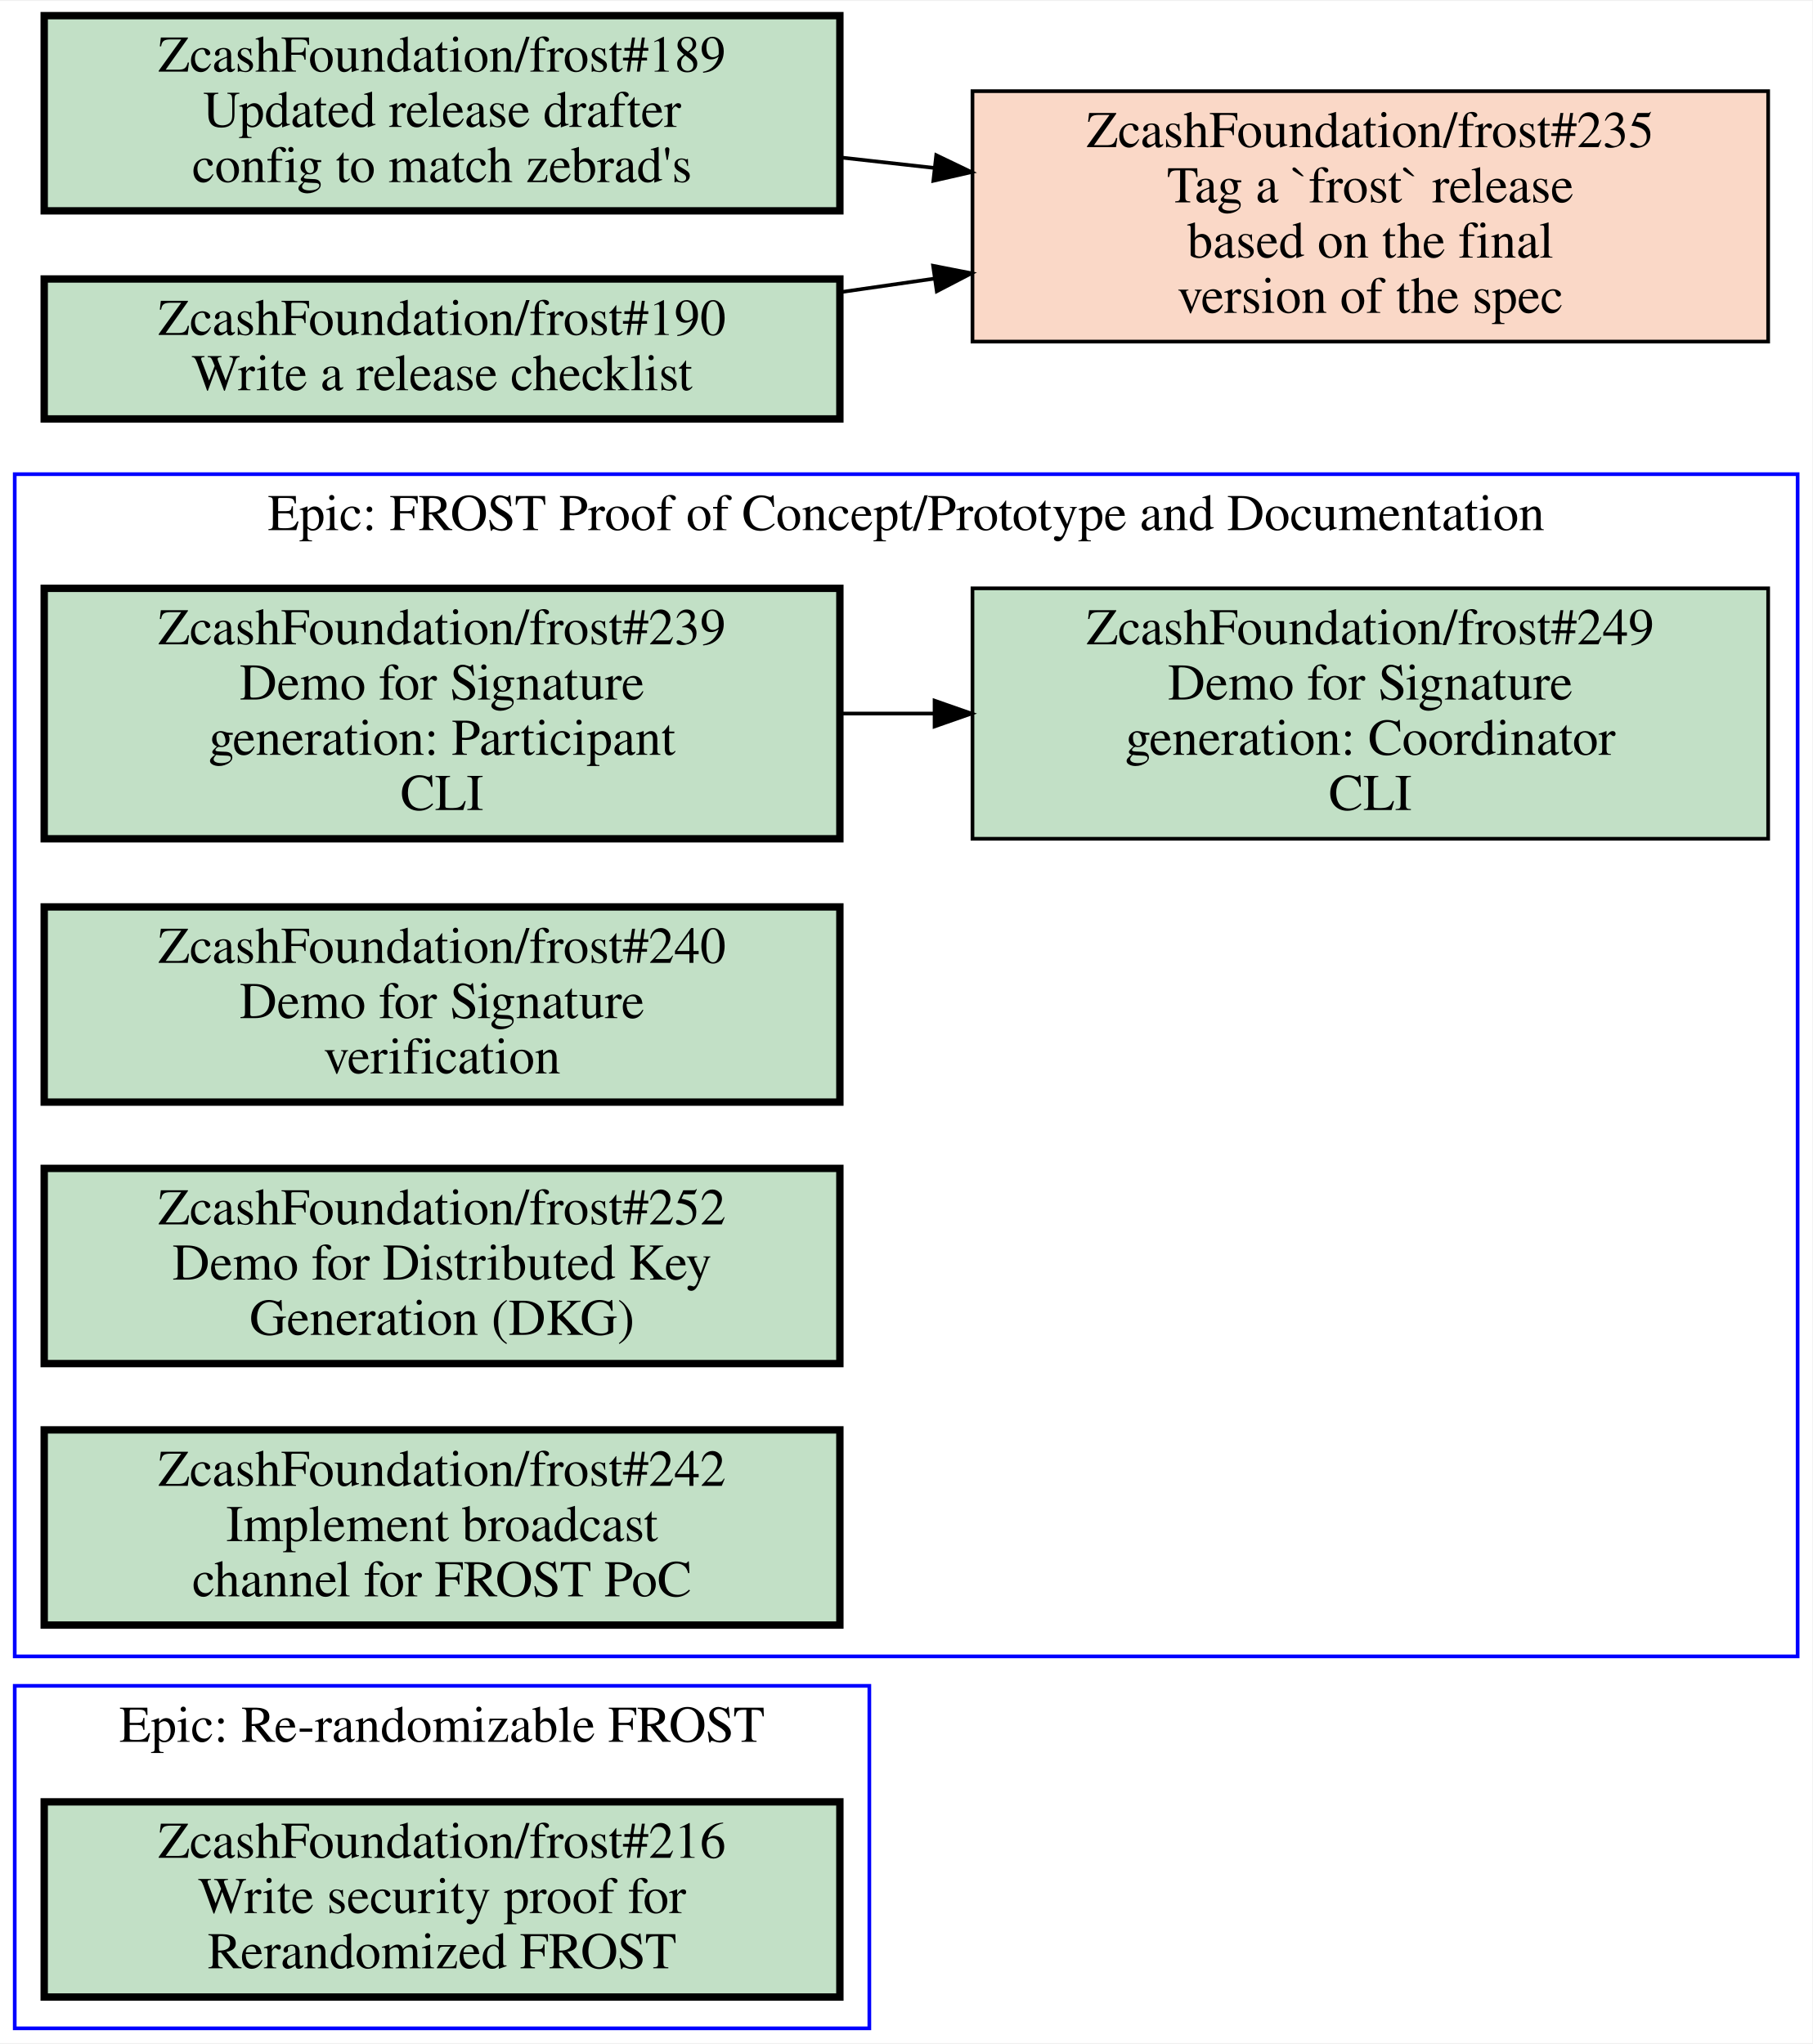
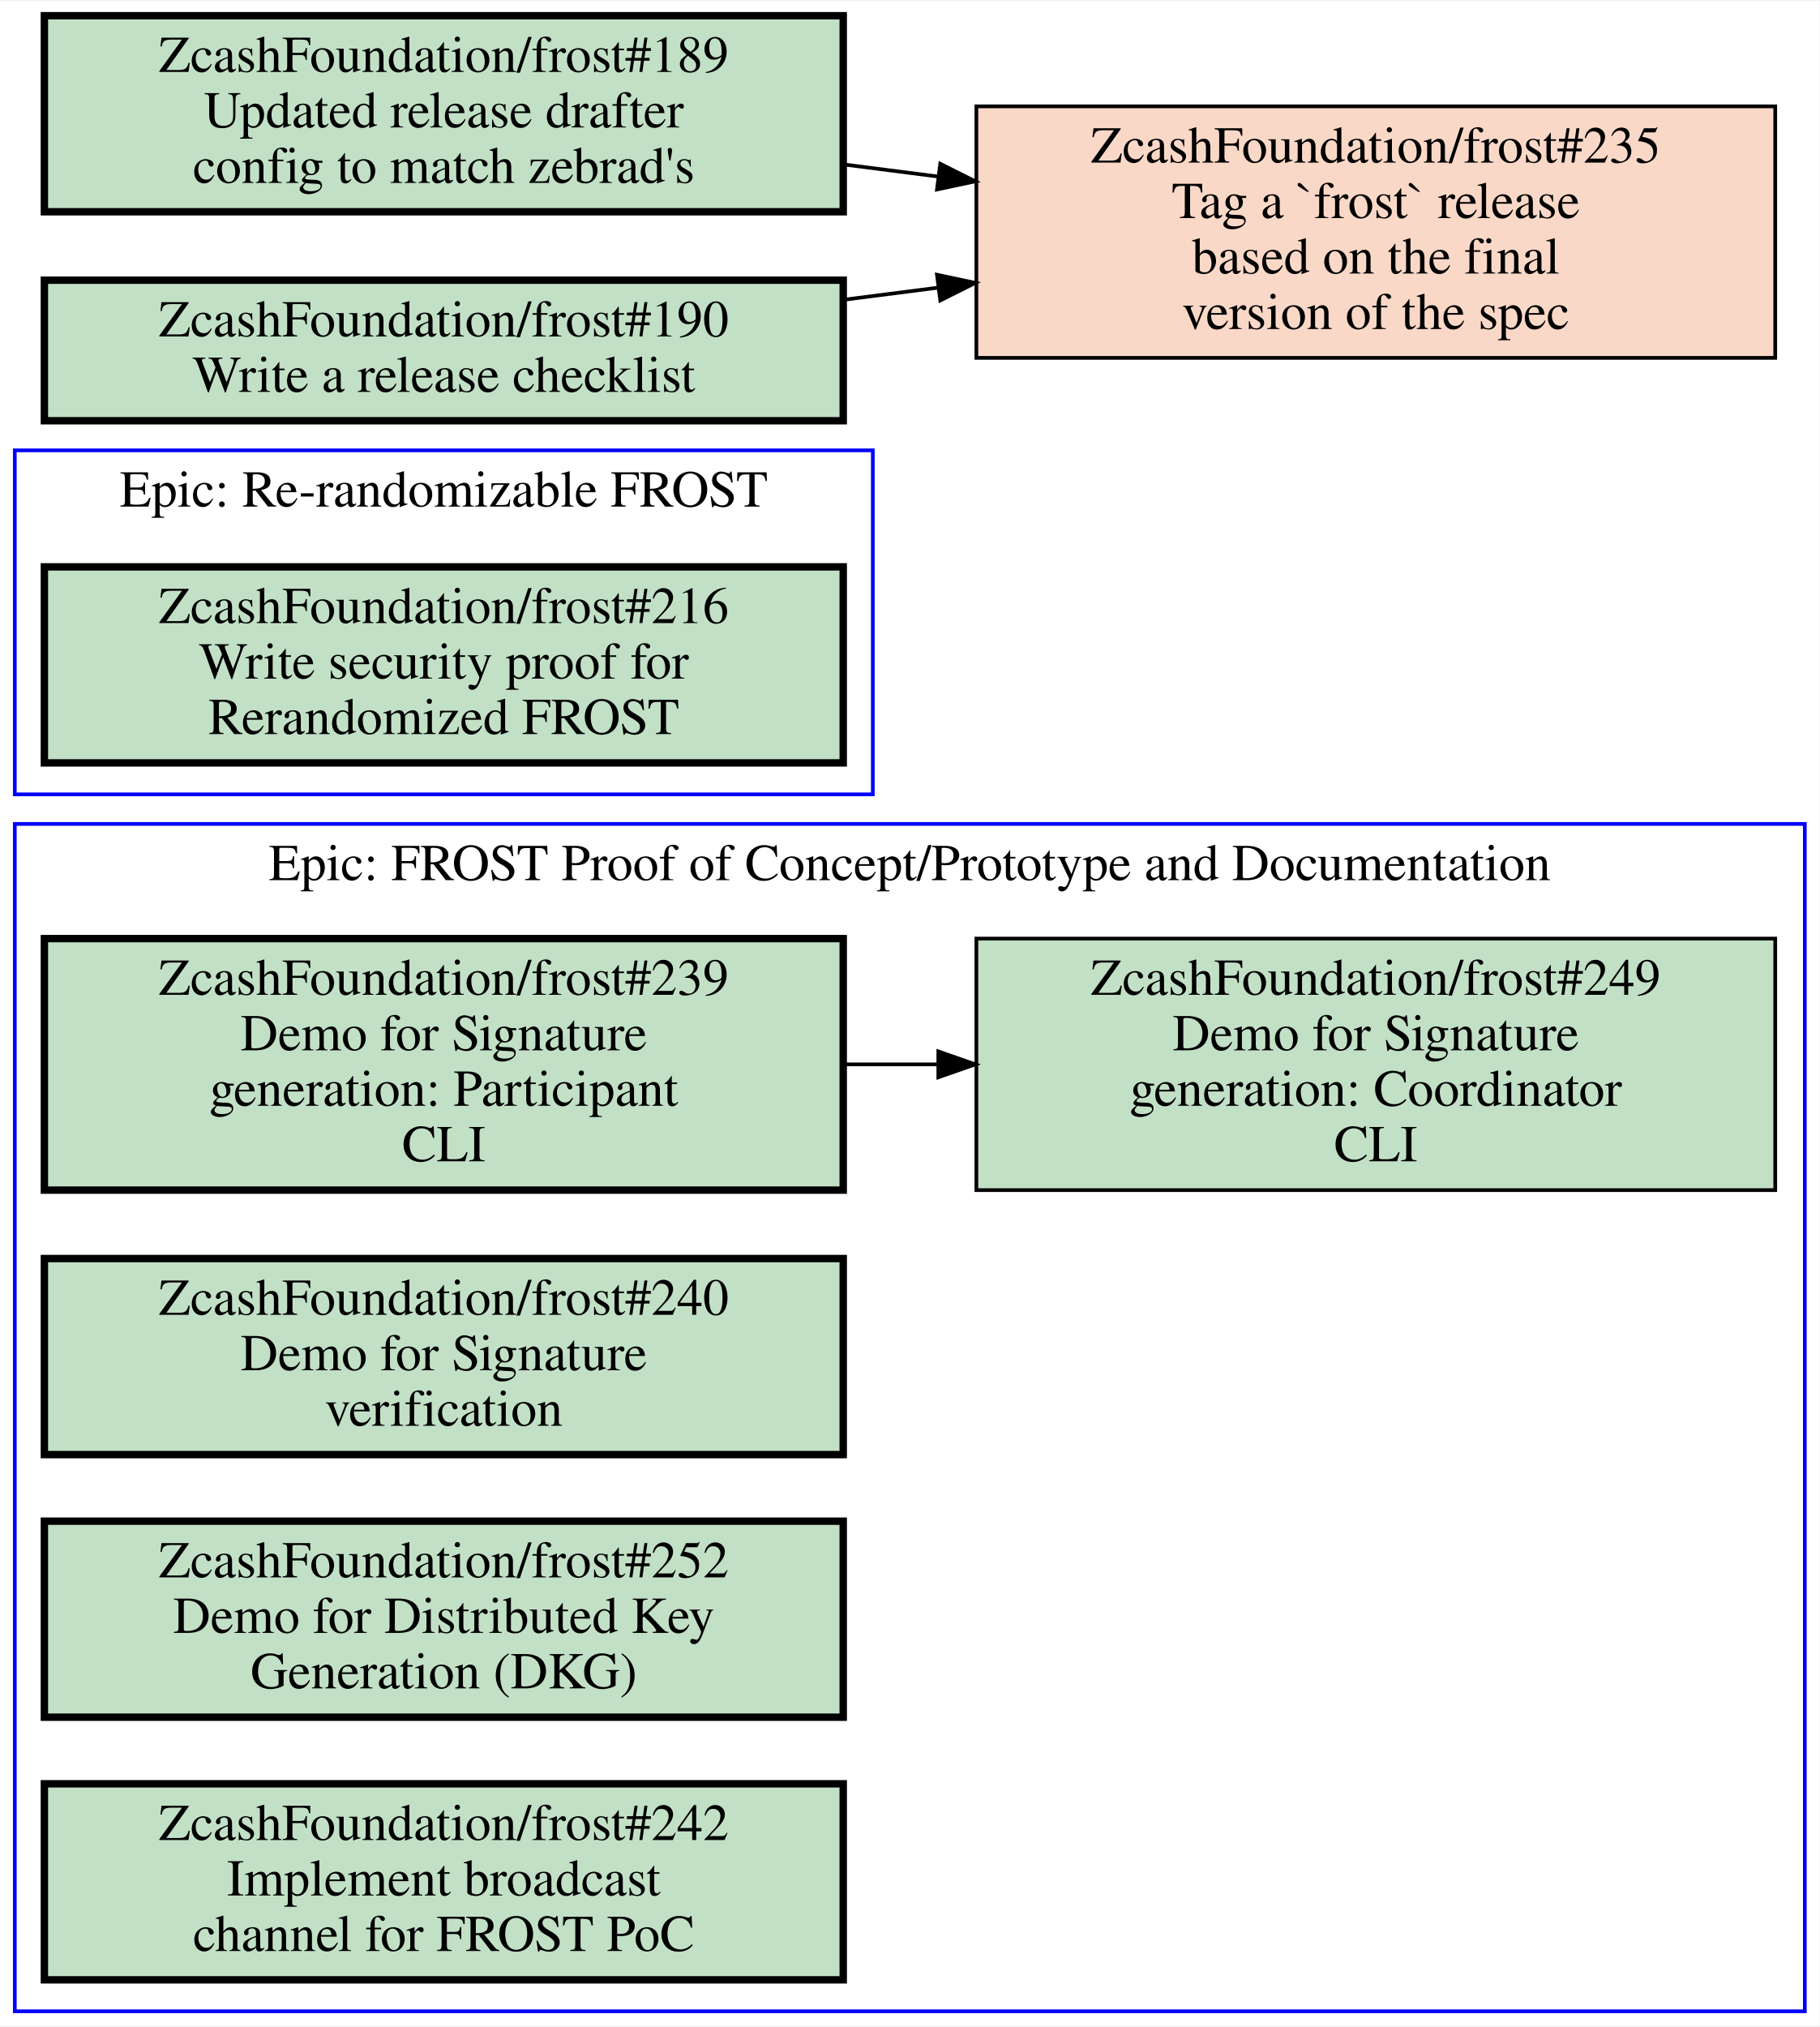
- <svg xmlns="http://www.w3.org/2000/svg" xmlns:xlink="http://www.w3.org/1999/xlink" width="492pt" height="555pt" viewBox="0.00 0.00 492.00 554.50">
-   <g id="graph0" class="graph" transform="scale(1 1) rotate(0) translate(4 550.5)">
-     <polygon fill="white" stroke="transparent" points="-4,4 -4,-550.5 488,-550.5 488,4 -4,4" />
+ <svg xmlns="http://www.w3.org/2000/svg" xmlns:xlink="http://www.w3.org/1999/xlink" width="492pt" height="548pt" viewBox="0.00 0.00 492.00 547.50">
+   <g id="graph0" class="graph" transform="scale(1 1) rotate(0) translate(4 543.5)">
+     <polygon fill="white" stroke="transparent" points="-4,4 -4,-543.5 488,-543.5 488,4 -4,4" />
    <g id="clust1" class="cluster">
-       <polygon fill="none" stroke="blue" points="0,-101 0,-422 484,-422 484,-101 0,-101" />
-       <text text-anchor="middle" x="242" y="-406.8" font-family="Times,serif" font-size="14.00">Epic: FROST Proof of Concept/Prototype and Documentation</text>
+       <polygon fill="none" stroke="blue" points="0,0 0,-321 484,-321 484,0 0,0" />
+       <text text-anchor="middle" x="242" y="-305.8" font-family="Times,serif" font-size="14.00">Epic: FROST Proof of Concept/Prototype and Documentation</text>
    </g>
    <g id="clust2" class="cluster">
-       <polygon fill="none" stroke="blue" points="0,0 0,-93 232,-93 232,0 0,0" />
-       <text text-anchor="middle" x="116" y="-77.8" font-family="Times,serif" font-size="14.00">Epic: Re-randomizable FROST</text>
+       <polygon fill="none" stroke="blue" points="0,-329 0,-422 232,-422 232,-329 0,-329" />
+       <text text-anchor="middle" x="116" y="-406.8" font-family="Times,serif" font-size="14.00">Epic: Re-randomizable FROST</text>
    </g>
    <g id="node1" class="node open">
      <g id="a_node1">
        <a xlink:href="https://github.com/ZcashFoundation/frost/issues/239" xlink:title="ZcashFoundation/frost#239&#10;Demo for Signature&#10;generation: Participant&#10;CLI" target="_blank">
-           <polygon fill="#c2e0c6" stroke="black" stroke-width="2" points="224,-391 8,-391 8,-323 224,-323 224,-391" />
-           <text text-anchor="middle" x="116" y="-375.8" font-family="Times,serif" font-size="14.00">ZcashFoundation/frost#239</text>
-           <text text-anchor="middle" x="116" y="-360.8" font-family="Times,serif" font-size="14.00">Demo for Signature</text>
-           <text text-anchor="middle" x="116" y="-345.8" font-family="Times,serif" font-size="14.00">generation: Participant</text>
-           <text text-anchor="middle" x="116" y="-330.8" font-family="Times,serif" font-size="14.00">CLI</text>
+           <polygon fill="#c2e0c6" stroke="black" stroke-width="2" points="224,-290 8,-290 8,-222 224,-222 224,-290" />
+           <text text-anchor="middle" x="116" y="-274.8" font-family="Times,serif" font-size="14.00">ZcashFoundation/frost#239</text>
+           <text text-anchor="middle" x="116" y="-259.8" font-family="Times,serif" font-size="14.00">Demo for Signature</text>
+           <text text-anchor="middle" x="116" y="-244.8" font-family="Times,serif" font-size="14.00">generation: Participant</text>
+           <text text-anchor="middle" x="116" y="-229.8" font-family="Times,serif" font-size="14.00">CLI</text>
        </a>
      </g>
    </g>
    <g id="node2" class="node open">
      <g id="a_node2">
        <a xlink:href="https://github.com/ZcashFoundation/frost/issues/249" xlink:title="ZcashFoundation/frost#249&#10;Demo for Signature&#10;generation: Coordinator&#10;CLI" target="_blank">
-           <polygon fill="#c2e0c6" stroke="black" points="476,-391 260,-391 260,-323 476,-323 476,-391" />
-           <text text-anchor="middle" x="368" y="-375.8" font-family="Times,serif" font-size="14.00">ZcashFoundation/frost#249</text>
-           <text text-anchor="middle" x="368" y="-360.8" font-family="Times,serif" font-size="14.00">Demo for Signature</text>
-           <text text-anchor="middle" x="368" y="-345.8" font-family="Times,serif" font-size="14.00">generation: Coordinator</text>
-           <text text-anchor="middle" x="368" y="-330.8" font-family="Times,serif" font-size="14.00">CLI</text>
+           <polygon fill="#c2e0c6" stroke="black" points="476,-290 260,-290 260,-222 476,-222 476,-290" />
+           <text text-anchor="middle" x="368" y="-274.8" font-family="Times,serif" font-size="14.00">ZcashFoundation/frost#249</text>
+           <text text-anchor="middle" x="368" y="-259.8" font-family="Times,serif" font-size="14.00">Demo for Signature</text>
+           <text text-anchor="middle" x="368" y="-244.8" font-family="Times,serif" font-size="14.00">generation: Coordinator</text>
+           <text text-anchor="middle" x="368" y="-229.8" font-family="Times,serif" font-size="14.00">CLI</text>
        </a>
      </g>
    </g>
    <g id="edge1" class="edge">
-       <path fill="none" stroke="black" d="M224.11,-357C232.5,-357 240.99,-357 249.44,-357" />
-       <polygon fill="black" stroke="black" points="249.71,-360.5 259.71,-357 249.71,-353.5 249.71,-360.5" />
+       <path fill="none" stroke="black" d="M224.11,-256C232.5,-256 240.99,-256 249.44,-256" />
+       <polygon fill="black" stroke="black" points="249.71,-259.5 259.71,-256 249.71,-252.5 249.71,-259.5" />
    </g>
    <g id="node3" class="node open">
      <g id="a_node3">
        <a xlink:href="https://github.com/ZcashFoundation/frost/issues/240" xlink:title="ZcashFoundation/frost#240&#10;Demo for Signature&#10;verification" target="_blank">
-           <polygon fill="#c2e0c6" stroke="black" stroke-width="2" points="224,-304.5 8,-304.5 8,-251.5 224,-251.5 224,-304.5" />
-           <text text-anchor="middle" x="116" y="-289.3" font-family="Times,serif" font-size="14.00">ZcashFoundation/frost#240</text>
-           <text text-anchor="middle" x="116" y="-274.3" font-family="Times,serif" font-size="14.00">Demo for Signature</text>
-           <text text-anchor="middle" x="116" y="-259.3" font-family="Times,serif" font-size="14.00">verification</text>
+           <polygon fill="#c2e0c6" stroke="black" stroke-width="2" points="224,-203.5 8,-203.5 8,-150.5 224,-150.5 224,-203.5" />
+           <text text-anchor="middle" x="116" y="-188.3" font-family="Times,serif" font-size="14.00">ZcashFoundation/frost#240</text>
+           <text text-anchor="middle" x="116" y="-173.3" font-family="Times,serif" font-size="14.00">Demo for Signature</text>
+           <text text-anchor="middle" x="116" y="-158.3" font-family="Times,serif" font-size="14.00">verification</text>
        </a>
      </g>
    </g>
    <g id="node4" class="node open">
      <g id="a_node4">
        <a xlink:href="https://github.com/ZcashFoundation/frost/issues/252" xlink:title="ZcashFoundation/frost#252&#10;Demo for Distributed Key&#10;Generation (DKG)" target="_blank">
-           <polygon fill="#c2e0c6" stroke="black" stroke-width="2" points="224,-233.5 8,-233.5 8,-180.5 224,-180.5 224,-233.5" />
-           <text text-anchor="middle" x="116" y="-218.3" font-family="Times,serif" font-size="14.00">ZcashFoundation/frost#252</text>
-           <text text-anchor="middle" x="116" y="-203.3" font-family="Times,serif" font-size="14.00">Demo for Distributed Key</text>
-           <text text-anchor="middle" x="116" y="-188.3" font-family="Times,serif" font-size="14.00">Generation (DKG)</text>
+           <polygon fill="#c2e0c6" stroke="black" stroke-width="2" points="224,-132.5 8,-132.5 8,-79.5 224,-79.5 224,-132.5" />
+           <text text-anchor="middle" x="116" y="-117.3" font-family="Times,serif" font-size="14.00">ZcashFoundation/frost#252</text>
+           <text text-anchor="middle" x="116" y="-102.3" font-family="Times,serif" font-size="14.00">Demo for Distributed Key</text>
+           <text text-anchor="middle" x="116" y="-87.3" font-family="Times,serif" font-size="14.00">Generation (DKG)</text>
        </a>
      </g>
    </g>
    <g id="node5" class="node open">
      <g id="a_node5">
        <a xlink:href="https://github.com/ZcashFoundation/frost/issues/242" xlink:title="ZcashFoundation/frost#242&#10;Implement broadcast&#10;channel for FROST PoC" target="_blank">
-           <polygon fill="#c2e0c6" stroke="black" stroke-width="2" points="224,-162.5 8,-162.5 8,-109.5 224,-109.5 224,-162.5" />
-           <text text-anchor="middle" x="116" y="-147.3" font-family="Times,serif" font-size="14.00">ZcashFoundation/frost#242</text>
-           <text text-anchor="middle" x="116" y="-132.3" font-family="Times,serif" font-size="14.00">Implement broadcast</text>
-           <text text-anchor="middle" x="116" y="-117.3" font-family="Times,serif" font-size="14.00">channel for FROST PoC</text>
+           <polygon fill="#c2e0c6" stroke="black" stroke-width="2" points="224,-61.5 8,-61.5 8,-8.5 224,-8.5 224,-61.5" />
+           <text text-anchor="middle" x="116" y="-46.3" font-family="Times,serif" font-size="14.00">ZcashFoundation/frost#242</text>
+           <text text-anchor="middle" x="116" y="-31.3" font-family="Times,serif" font-size="14.00">Implement broadcast</text>
+           <text text-anchor="middle" x="116" y="-16.3" font-family="Times,serif" font-size="14.00">channel for FROST PoC</text>
        </a>
      </g>
    </g>
    <g id="node6" class="node open">
      <g id="a_node6">
        <a xlink:href="https://github.com/ZcashFoundation/frost/issues/216" xlink:title="ZcashFoundation/frost#216&#10;Write security proof for&#10;Rerandomized FROST" target="_blank">
-           <polygon fill="#c2e0c6" stroke="black" stroke-width="2" points="224,-61.5 8,-61.5 8,-8.5 224,-8.5 224,-61.5" />
-           <text text-anchor="middle" x="116" y="-46.3" font-family="Times,serif" font-size="14.00">ZcashFoundation/frost#216</text>
-           <text text-anchor="middle" x="116" y="-31.3" font-family="Times,serif" font-size="14.00">Write security proof for</text>
-           <text text-anchor="middle" x="116" y="-16.3" font-family="Times,serif" font-size="14.00">Rerandomized FROST</text>
+           <polygon fill="#c2e0c6" stroke="black" stroke-width="2" points="224,-390.5 8,-390.5 8,-337.5 224,-337.5 224,-390.5" />
+           <text text-anchor="middle" x="116" y="-375.3" font-family="Times,serif" font-size="14.00">ZcashFoundation/frost#216</text>
+           <text text-anchor="middle" x="116" y="-360.3" font-family="Times,serif" font-size="14.00">Write security proof for</text>
+           <text text-anchor="middle" x="116" y="-345.3" font-family="Times,serif" font-size="14.00">Rerandomized FROST</text>
        </a>
      </g>
    </g>
    <g id="node7" class="node closed">
      <g id="a_node7">
        <a xlink:href="https://github.com/ZcashFoundation/frost/issues/235" xlink:title="ZcashFoundation/frost#235&#10;Tag a `frost` release&#10;based on the final&#10;version of the spec" target="_blank">
-           <polygon fill="#fad8c7" stroke="black" points="476,-526 260,-526 260,-458 476,-458 476,-526" />
-           <text text-anchor="middle" x="368" y="-510.8" font-family="Times,serif" font-size="14.00">ZcashFoundation/frost#235</text>
-           <text text-anchor="middle" x="368" y="-495.8" font-family="Times,serif" font-size="14.00">Tag a `frost` release</text>
-           <text text-anchor="middle" x="368" y="-480.8" font-family="Times,serif" font-size="14.00">based on the final</text>
-           <text text-anchor="middle" x="368" y="-465.8" font-family="Times,serif" font-size="14.00">version of the spec</text>
+           <polygon fill="#fad8c7" stroke="black" points="476,-515 260,-515 260,-447 476,-447 476,-515" />
+           <text text-anchor="middle" x="368" y="-499.8" font-family="Times,serif" font-size="14.00">ZcashFoundation/frost#235</text>
+           <text text-anchor="middle" x="368" y="-484.8" font-family="Times,serif" font-size="14.00">Tag a `frost` release</text>
+           <text text-anchor="middle" x="368" y="-469.8" font-family="Times,serif" font-size="14.00">based on the final</text>
+           <text text-anchor="middle" x="368" y="-454.8" font-family="Times,serif" font-size="14.00">version of the spec</text>
        </a>
      </g>
    </g>
    <g id="node8" class="node open">
      <g id="a_node8">
        <a xlink:href="https://github.com/ZcashFoundation/frost/issues/189" xlink:title="ZcashFoundation/frost#189&#10;Updated release drafter&#10;config to match zebrad's" target="_blank">
-           <polygon fill="#c2e0c6" stroke="black" stroke-width="2" points="224,-546.5 8,-546.5 8,-493.5 224,-493.5 224,-546.5" />
-           <text text-anchor="middle" x="116" y="-531.3" font-family="Times,serif" font-size="14.00">ZcashFoundation/frost#189</text>
-           <text text-anchor="middle" x="116" y="-516.3" font-family="Times,serif" font-size="14.00">Updated release drafter</text>
-           <text text-anchor="middle" x="116" y="-501.3" font-family="Times,serif" font-size="14.00">config to match zebrad's</text>
+           <polygon fill="#c2e0c6" stroke="black" stroke-width="2" points="224,-539.5 8,-539.5 8,-486.5 224,-486.5 224,-539.5" />
+           <text text-anchor="middle" x="116" y="-524.3" font-family="Times,serif" font-size="14.00">ZcashFoundation/frost#189</text>
+           <text text-anchor="middle" x="116" y="-509.3" font-family="Times,serif" font-size="14.00">Updated release drafter</text>
+           <text text-anchor="middle" x="116" y="-494.3" font-family="Times,serif" font-size="14.00">config to match zebrad's</text>
        </a>
      </g>
    </g>
    <g id="edge2" class="edge">
-       <path fill="none" stroke="black" d="M224.11,-508C232.59,-507.05 241.18,-506.09 249.72,-505.14" />
-       <polygon fill="black" stroke="black" points="250.16,-508.61 259.71,-504.02 249.38,-501.66 250.16,-508.61" />
+       <path fill="none" stroke="black" d="M224.11,-499.29C232.59,-498.2 241.18,-497.11 249.72,-496.01" />
+       <polygon fill="black" stroke="black" points="250.24,-499.47 259.71,-494.73 249.35,-492.53 250.24,-499.47" />
    </g>
    <g id="node9" class="node open">
      <g id="a_node9">
        <a xlink:href="https://github.com/ZcashFoundation/frost/issues/190" xlink:title="ZcashFoundation/frost#190&#10;Write a release checklist" target="_blank">
-           <polygon fill="#c2e0c6" stroke="black" stroke-width="2" points="224,-475 8,-475 8,-437 224,-437 224,-475" />
-           <text text-anchor="middle" x="116" y="-459.8" font-family="Times,serif" font-size="14.00">ZcashFoundation/frost#190</text>
-           <text text-anchor="middle" x="116" y="-444.8" font-family="Times,serif" font-size="14.00">Write a release checklist</text>
+           <polygon fill="#c2e0c6" stroke="black" stroke-width="2" points="224,-468 8,-468 8,-430 224,-430 224,-468" />
+           <text text-anchor="middle" x="116" y="-452.8" font-family="Times,serif" font-size="14.00">ZcashFoundation/frost#190</text>
+           <text text-anchor="middle" x="116" y="-437.8" font-family="Times,serif" font-size="14.00">Write a release checklist</text>
        </a>
      </g>
    </g>
    <g id="edge3" class="edge">
-       <path fill="none" stroke="black" d="M224.11,-471.42C232.59,-472.64 241.18,-473.88 249.72,-475.11" />
-       <polygon fill="black" stroke="black" points="249.31,-478.59 259.71,-476.55 250.31,-471.66 249.31,-478.59" />
+       <path fill="none" stroke="black" d="M224.11,-462.71C232.59,-463.8 241.18,-464.89 249.72,-465.99" />
+       <polygon fill="black" stroke="black" points="249.35,-469.47 259.71,-467.27 250.24,-462.53 249.35,-469.47" />
    </g>
  </g>
</svg>
